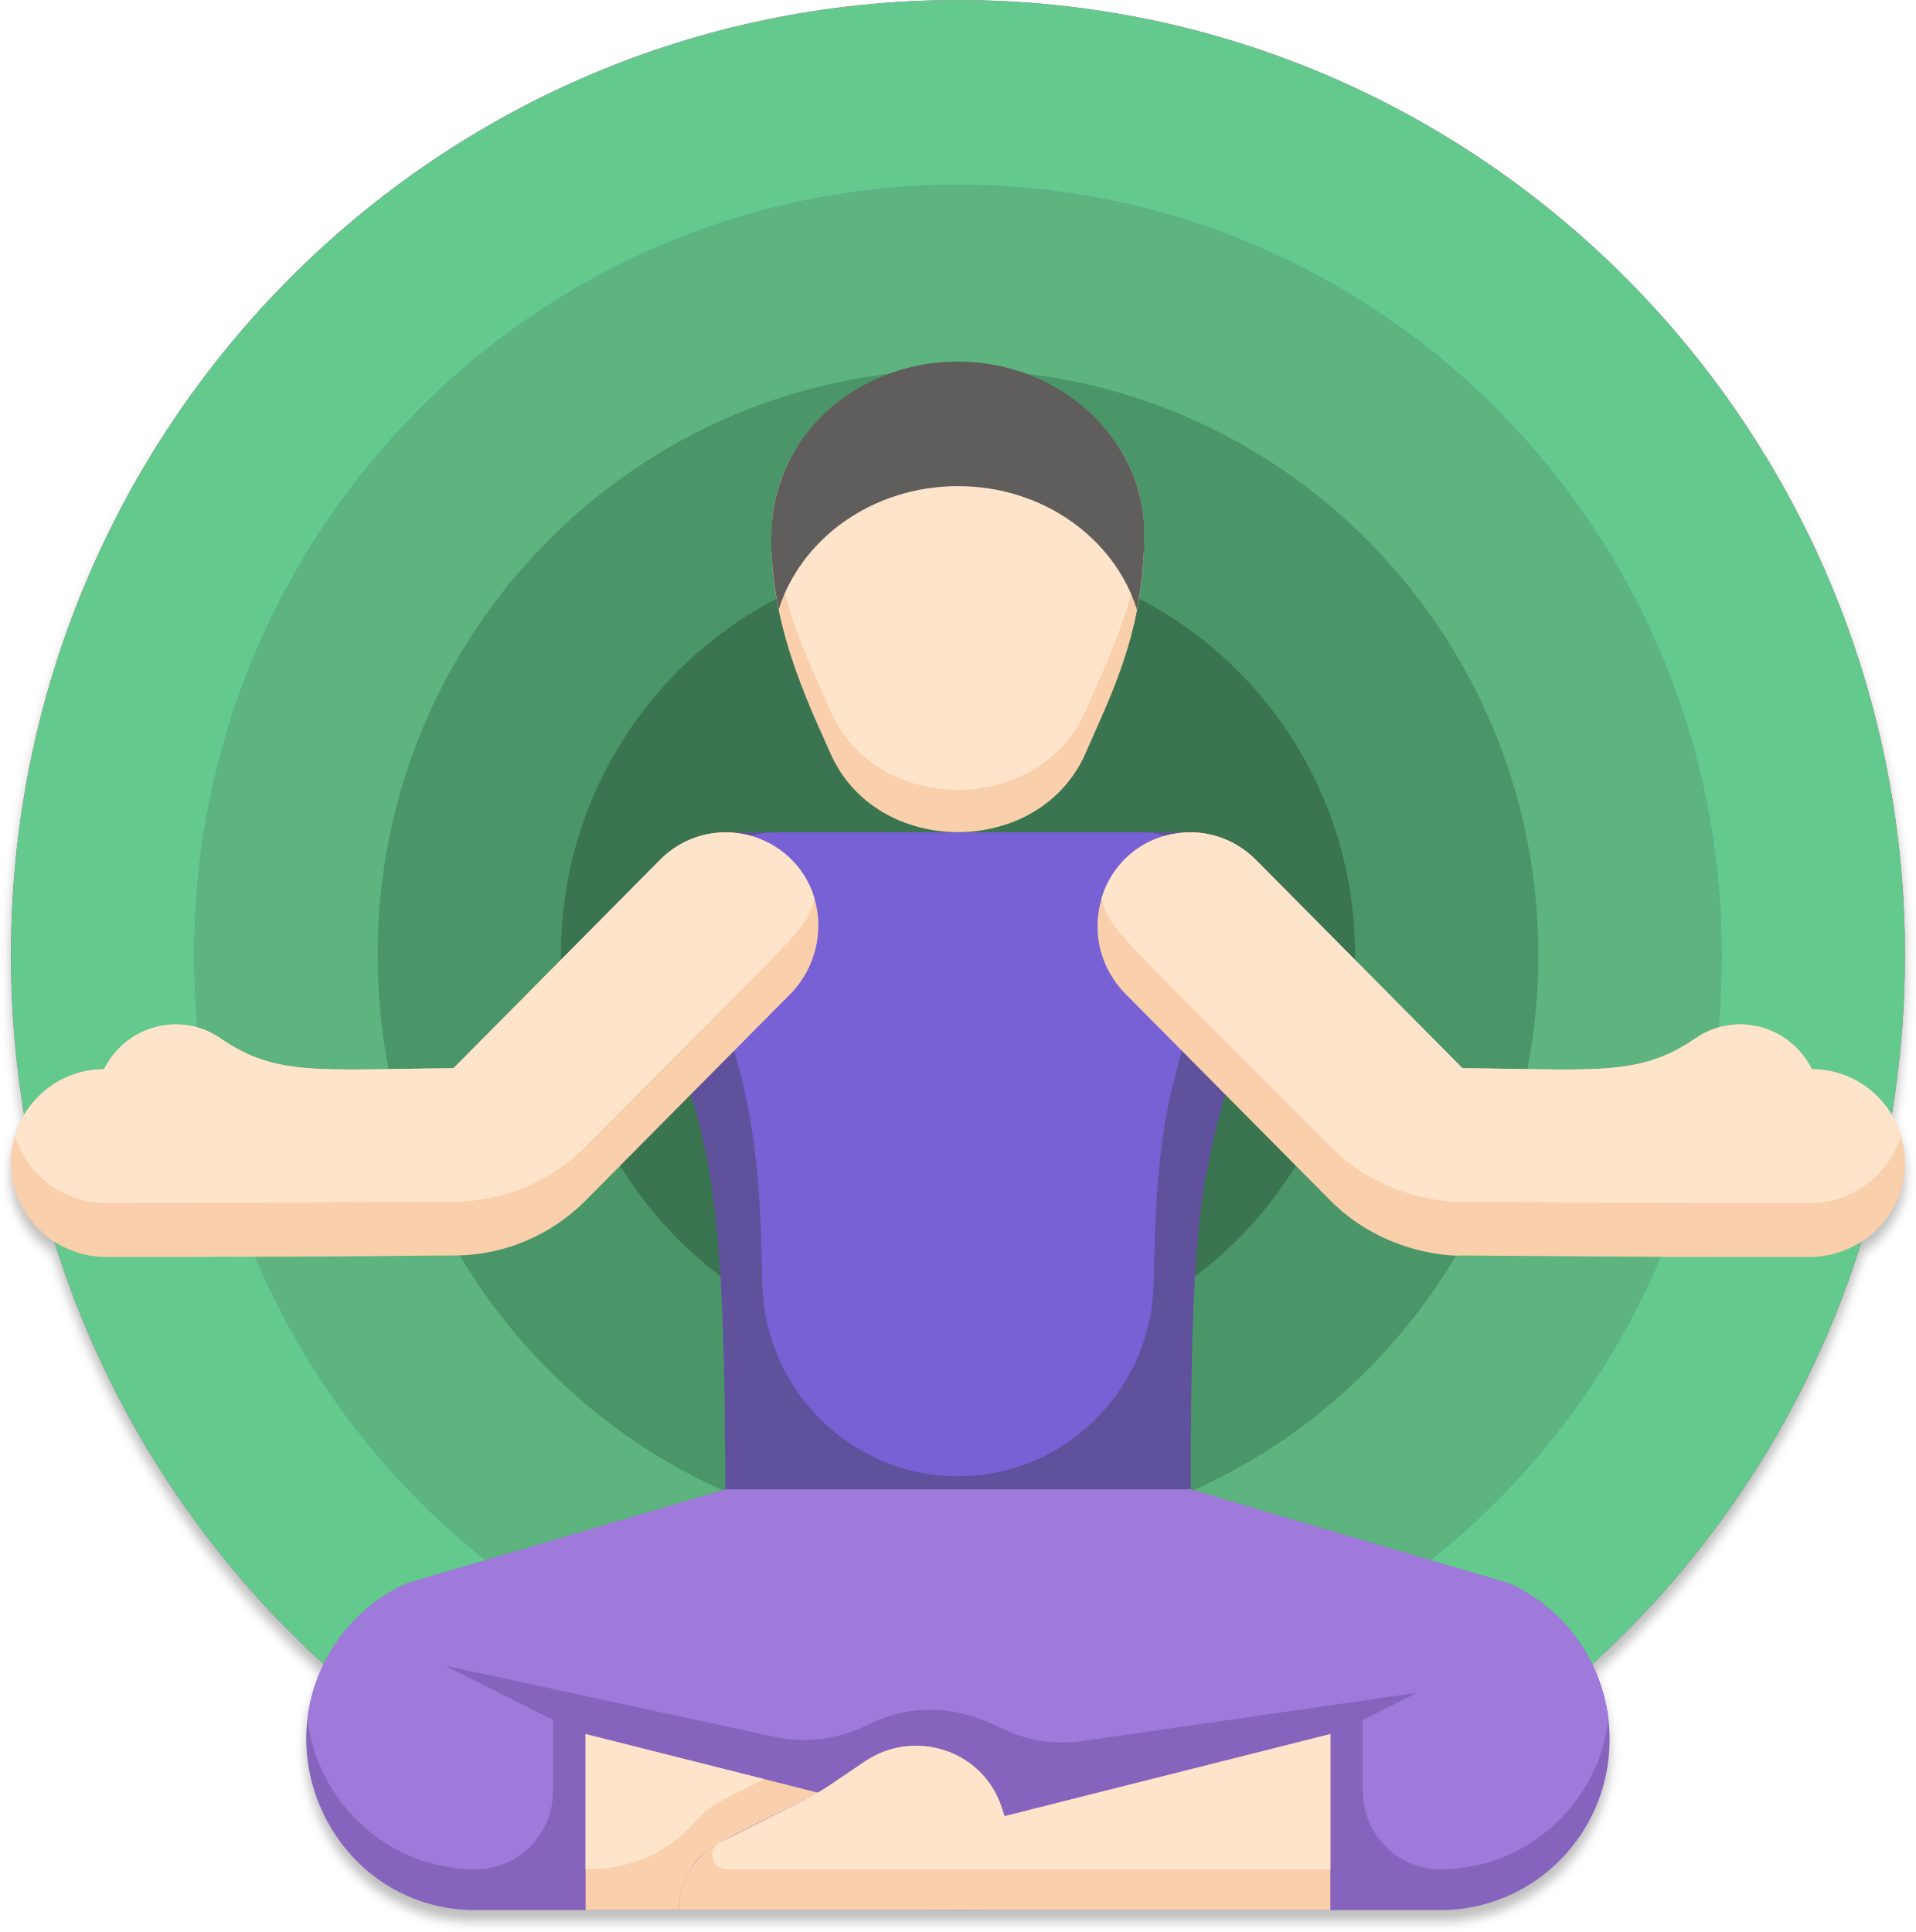
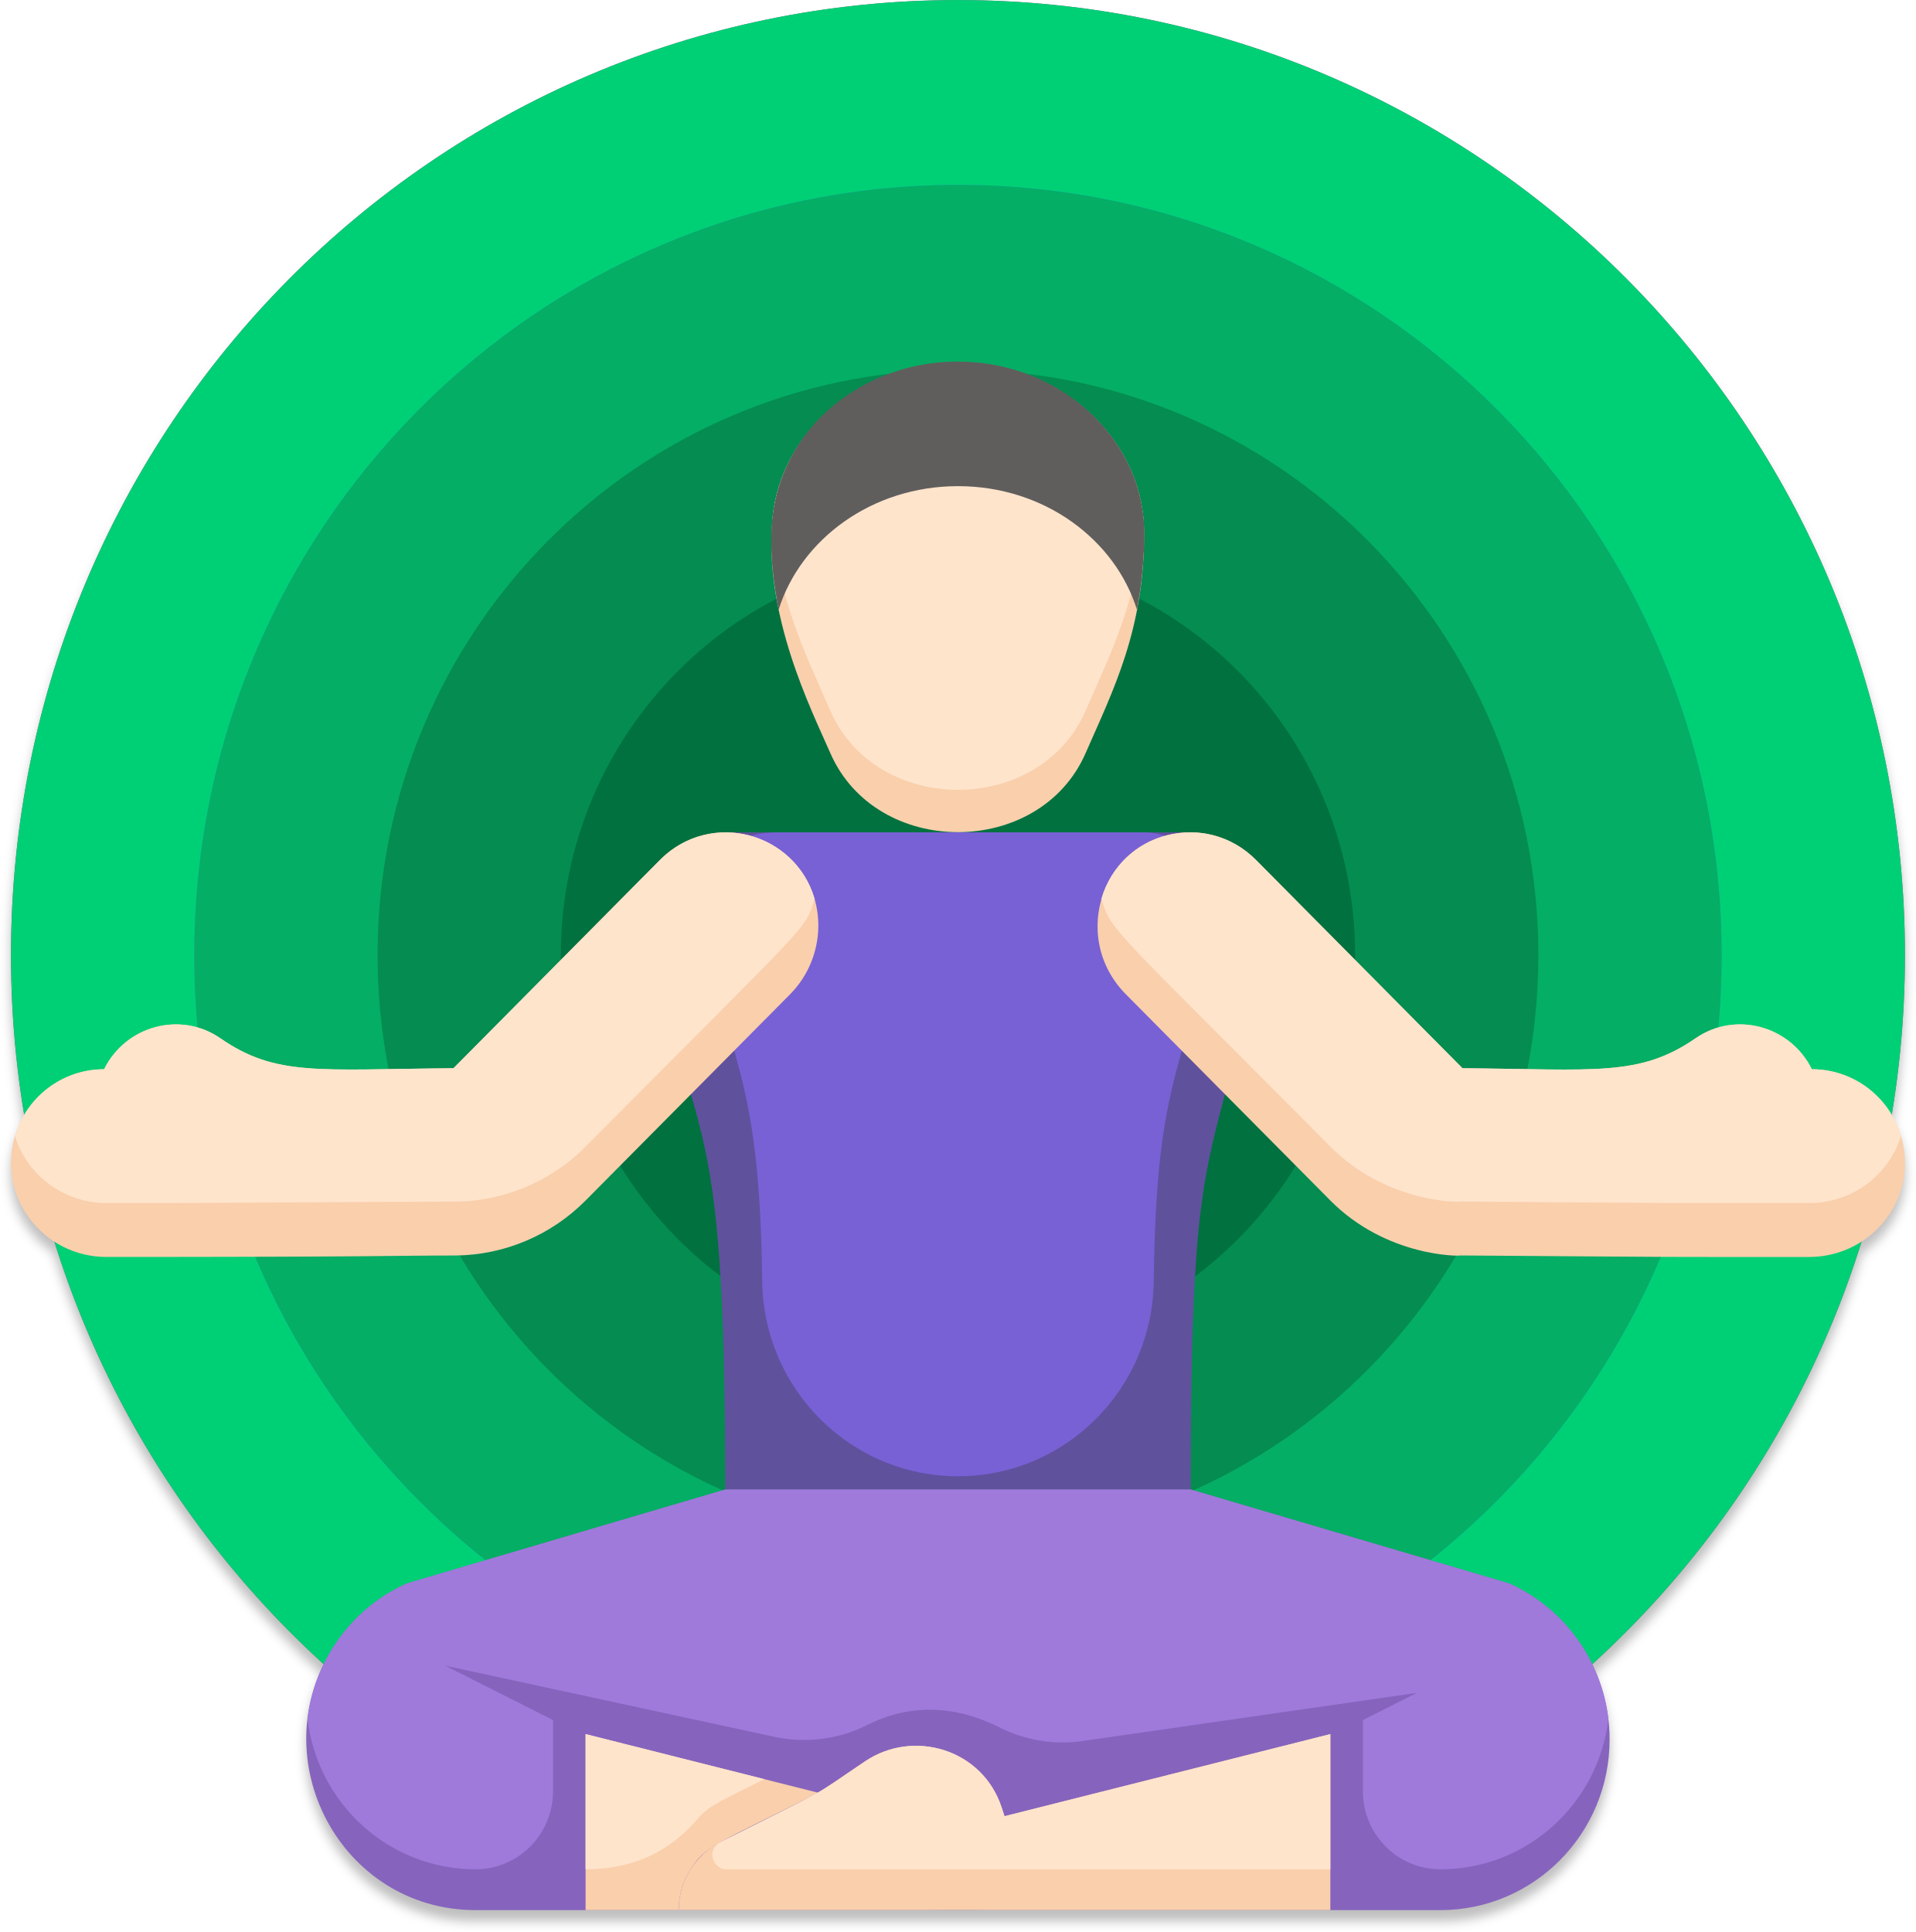
<svg xmlns="http://www.w3.org/2000/svg" width="702" height="708" viewBox="0 0 702 708" fill="none">
  <g filter="url(#filter0_d)">
    <path d="M351.014 699.981C542.647 699.981 697.996 543.289 697.996 350C697.996 156.71 542.647 0.018 351.014 0.018C159.381 0.018 4.032 156.71 4.032 350C4.032 543.289 159.381 699.981 351.014 699.981Z" fill="#AF469A" />
-     <path d="M351.014 699.981C542.647 699.981 697.996 543.289 697.996 350C697.996 156.71 542.647 0.018 351.014 0.018C159.381 0.018 4.032 156.71 4.032 350C4.032 543.289 159.381 699.981 351.014 699.981Z" fill="#64C98C" />
+     <path d="M351.014 699.981C542.647 699.981 697.996 543.289 697.996 350C697.996 156.71 542.647 0.018 351.014 0.018C159.381 0.018 4.032 156.71 4.032 350C4.032 543.289 159.381 699.981 351.014 699.981Z" fill="#00D075" />
    <path d="M351.017 632.243C505.559 632.243 630.841 505.879 630.841 350C630.841 194.121 505.559 67.757 351.017 67.757C196.474 67.757 71.193 194.121 71.193 350C71.193 505.879 196.474 632.243 351.017 632.243Z" fill="#279ED6" />
-     <path d="M351.017 632.243C505.559 632.243 630.841 505.879 630.841 350C630.841 194.121 505.559 67.757 351.017 67.757C196.474 67.757 71.193 194.121 71.193 350C71.193 505.879 196.474 632.243 351.017 632.243Z" fill="#5DB47F" />
-     <path d="M351.017 564.505C468.469 564.505 563.683 468.468 563.683 350C563.683 231.532 468.469 135.495 351.017 135.495C233.565 135.495 138.351 231.532 138.351 350C138.351 468.468 233.565 564.505 351.017 564.505Z" fill="#4A9668" />
-     <path d="M351.017 496.766C431.379 496.766 496.525 431.057 496.525 350C496.525 268.943 431.379 203.234 351.017 203.234C270.655 203.234 205.508 268.943 205.508 350C205.508 431.057 270.655 496.766 351.017 496.766Z" fill="#3A7451" />
-     <path d="M419.238 195.556C419.238 231.046 407.747 253.174 397.789 275.982C380.935 314.587 321.119 314.634 304.244 275.982C297.303 260.082 279.576 225.133 283.103 189.545C286.365 158.286 315.002 132.997 351.017 132.997C388.058 132.997 419.238 160.41 419.238 195.556V195.556Z" fill="#F9CFAC" />
-     <path d="M418.93 189.545C417.054 219.344 407.88 237.344 397.789 260.458C380.936 299.064 321.119 299.11 304.244 260.458C293.965 236.915 285.019 219.352 283.104 189.545C288.51 137.722 358.088 113.555 399.258 151.315C410.144 161.306 417.377 174.656 418.93 189.545V189.545Z" fill="#FFE4CC" />
-     <path d="M419.238 195.556C419.238 205.268 418.299 214.643 416.594 223.428C408.616 197.819 382.749 178.156 351.017 178.156C319.372 178.156 293.352 197.737 285.303 223.428C283.509 214.091 282.368 204.748 282.643 195.63C283.742 159.309 312.972 132.997 351.015 132.997C388.438 132.997 419.238 160.75 419.238 195.556V195.556Z" fill="#605E5D" />
+     <path d="M351.017 632.243C505.559 632.243 630.841 505.879 630.841 350C630.841 194.121 505.559 67.757 351.017 67.757C196.474 67.757 71.193 194.121 71.193 350C71.193 505.879 196.474 632.243 351.017 632.243Z" fill="#04AE64" />
+     <path d="M351.017 564.505C468.469 564.505 563.683 468.468 563.683 350C563.683 231.532 468.469 135.495 351.017 135.495C233.565 135.495 138.351 231.532 138.351 350C138.351 468.468 233.565 564.505 351.017 564.505Z" fill="#048C51" />
+     <path d="M351.017 496.766C431.379 496.766 496.525 431.057 496.525 350C496.525 268.943 431.379 203.234 351.017 203.234C270.655 203.234 205.508 268.943 205.508 350C205.508 431.057 270.655 496.766 351.017 496.766Z" fill="#017140" />
+     <path d="M419.238 195.556C419.238 231.046 407.747 253.174 397.789 275.982C380.935 314.587 321.119 314.634 304.244 275.982C297.303 260.082 279.576 225.133 283.103 189.545C286.365 158.286 315.002 132.997 351.017 132.997C388.058 132.997 419.238 160.41 419.238 195.556Z" fill="#F9CFAC" />
+     <path d="M418.93 189.545C417.054 219.344 407.88 237.344 397.789 260.458C380.936 299.064 321.119 299.11 304.244 260.458C293.965 236.915 285.019 219.352 283.104 189.545C288.51 137.722 358.088 113.555 399.258 151.315C410.144 161.306 417.377 174.656 418.93 189.545Z" fill="#FFE4CC" />
+     <path d="M419.238 195.556C419.238 205.268 418.299 214.643 416.594 223.428C408.616 197.819 382.749 178.156 351.017 178.156C319.372 178.156 293.352 197.737 285.303 223.428C283.509 214.091 282.368 204.748 282.643 195.63C283.742 159.309 312.972 132.997 351.015 132.997C388.438 132.997 419.238 160.75 419.238 195.556Z" fill="#605E5D" />
    <path d="M419.239 195.556C419.239 212.977 421.097 194.169 401.47 176.138C373.622 150.609 328.429 150.594 300.565 176.138C281.031 194.051 282.796 212.961 282.796 195.556C282.796 161.323 312.877 132.496 350.921 132.496C388.342 132.496 419.239 160.75 419.239 195.556Z" fill="#605E5D" />
    <path d="M453.642 313.929C448.241 308.468 441.274 305.518 434.18 305.081C432.892 304.993 443.771 305.025 269.714 305.025C261.865 305.025 254.182 308.073 248.391 313.929C235.17 330.603 236.398 329.046 235.701 329.947C253.73 427.308 265.737 393.447 265.737 545.846H436.296C436.296 451.557 439.813 434.598 448.857 401.001C465.325 341.904 460.208 355.477 461.365 353.711C463.807 343.281 466.332 330.295 466.332 329.918C465.637 329.063 467.218 331.05 453.642 313.929Z" fill="#60519D" />
    <path d="M436.935 312.48C432.016 307.504 425.547 305.023 419.09 305.023C404.738 305.023 299.892 305.023 285.391 305.023C268.168 305.023 265.157 312.319 254.479 325.885C266.745 391.899 278.265 389.874 279.291 469.533C279.802 509.139 311.749 540.988 351.018 540.988C390.178 540.988 422.234 509.247 422.746 469.533C423.354 422.284 427.395 405.32 433.01 385.089C444.64 343.242 442.616 348.129 443.394 345.775C445.09 338.607 447.559 326.341 447.559 325.871C446.969 325.148 448.397 326.944 436.935 312.48Z" fill="#7861D5" />
-     <path d="M289.469 364.394C249.415 404.796 262.101 391.998 214.575 439.937C201.927 452.694 184.815 459.92 166.948 460.089C144.94 460.089 140.263 460.625 38.957 460.625C15.996 460.625 -1.294 438.726 5.49 416.271C9.806 401.759 23.062 391.828 38.145 391.828C46.05 375.882 66.128 370.406 80.721 380.468C101.205 394.61 116.509 391.861 166.165 391.462L241.843 315.115C255.258 301.612 276.924 301.657 290.281 315.312C303.535 328.916 302.797 350.951 289.469 364.394Z" fill="#F9CFAC" />
+     <path d="M289.469 364.394C249.415 404.796 262.101 391.998 214.575 439.937C201.927 452.694 184.815 459.92 166.949 460.089C144.94 460.089 140.263 460.625 38.957 460.625C15.996 460.625 -1.294 438.726 5.49 416.271C9.806 401.759 23.062 391.828 38.145 391.828C46.05 375.882 66.128 370.406 80.721 380.468C101.205 394.61 116.509 391.861 166.165 391.462L241.843 315.115C255.258 301.612 276.924 301.657 290.281 315.312C303.535 328.916 302.797 350.951 289.469 364.394Z" fill="#F9CFAC" />
    <path d="M589.781 637.424C589.781 671.961 562.035 699.982 527.759 699.982H174.274C124.804 699.982 95.705 644.532 122.268 603.339C128.673 593.387 137.872 585.267 149.075 580.253L265.738 545.844H436.296L552.959 580.253C575.38 590.302 589.781 612.747 589.781 637.424Z" fill="#8664BD" />
-     <path d="M589.336 629.978C585.677 660.796 559.683 685.016 527.759 685.016C512.139 685.016 499.395 672.251 499.395 656.406V630.341L519.178 620.364L396.772 638.001C386.302 639.51 375.624 637.762 366.165 632.991C349.034 624.352 332.399 624.764 317.871 632.091C307.317 637.414 295.273 638.961 283.723 636.464L163.071 610.386L202.639 630.341V656.406C202.639 672.207 189.939 685.016 174.274 685.016C142.418 685.016 116.367 660.865 112.698 629.978C115.268 608.219 129.039 589.221 149.075 580.253L265.737 545.844H436.296L552.959 580.253C573.077 589.27 586.764 608.277 589.336 629.978V629.978Z" fill="#9F7ADB" />
-     <path d="M299.851 656.979C262.132 676.001 258.457 676.426 253.025 685.016C250.244 689.406 248.685 694.57 248.685 699.982H214.57V635.478C291.248 654.809 274.447 650.573 299.851 656.979V656.979Z" fill="#F9CFAC" />
+     <path d="M589.336 629.978C585.677 660.796 559.683 685.016 527.759 685.016C512.139 685.016 499.395 672.251 499.395 656.406V630.341L519.178 620.364L396.772 638.001C386.302 639.51 375.624 637.762 366.165 632.991C349.034 624.352 332.399 624.764 317.871 632.091C307.316 637.414 295.273 638.961 283.723 636.464L163.071 610.386L202.639 630.341V656.406C202.639 672.207 189.939 685.016 174.274 685.016C142.418 685.016 116.367 660.865 112.698 629.978C115.268 608.219 129.039 589.221 149.075 580.253L265.737 545.844H436.296L552.959 580.253C573.077 589.27 586.764 608.277 589.336 629.978Z" fill="#9F7ADB" />
+     <path d="M299.851 656.979C262.132 676.001 258.457 676.426 253.025 685.016C250.244 689.406 248.685 694.57 248.685 699.982H214.57V635.478C291.248 654.809 274.447 650.573 299.851 656.979Z" fill="#F9CFAC" />
    <path d="M487.462 635.478V699.982H248.685C248.685 689.328 254.721 679.739 263.944 675.088C307.077 653.334 295.349 660.003 317.038 645.417C334.693 633.558 359.943 640.912 367.005 662.316L368.068 665.571L487.462 635.478Z" fill="#F9CFAC" />
    <path d="M280.067 651.99C262.956 660.62 260.007 661.502 255.497 666.709C244.858 679 231.472 685.016 214.57 685.016V635.478L280.067 651.99Z" fill="#FFE4CC" />
    <path d="M487.462 635.478V685.016H266.258C260.908 685.016 258.879 677.642 263.942 675.088C307.076 653.334 295.347 660.003 317.036 645.417C334.692 633.558 359.942 640.912 367.003 662.316L368.066 665.57L487.462 635.478Z" fill="#FFE4CC" />
-     <path d="M697.999 426.516C697.845 445.539 681.895 460.625 663.021 460.625C599.47 460.625 627.805 460.735 535.043 460.075C535.313 460.342 508.172 460.829 487.459 439.937C448.601 400.743 443.928 396.031 412.564 364.394C391.512 343.158 404.26 306.786 434.18 305.081C443.244 304.476 453.013 307.889 460.19 315.115L535.869 391.462C584.608 391.854 600.729 394.679 621.313 380.468C635.906 370.406 655.983 375.882 663.888 391.828C682.803 391.828 698.15 407.307 697.999 426.516V426.516Z" fill="#F9CFAC" />
-     <path d="M298.452 329.312C295.052 341.109 297.155 336.886 214.575 420.18C201.42 433.448 183.697 440.288 166.795 440.346C72.631 440.665 100.559 440.868 38.957 440.868C23.385 440.868 9.799 430.58 5.49 416.271C9.806 401.759 23.061 391.828 38.145 391.828C46.05 375.882 66.128 370.406 80.721 380.468C101.205 394.61 116.509 391.861 166.165 391.462L241.843 315.115C260.361 296.477 291.372 305.087 298.452 329.312V329.312Z" fill="#FFE4CC" />
-     <path d="M696.544 416.257C692.22 430.566 678.621 440.868 663.021 440.868C599.47 440.868 627.805 440.978 535.043 440.318C535.313 440.585 508.172 441.071 487.459 420.18C408.002 340.035 407.084 341.461 403.582 329.312C410.713 304.907 441.751 296.556 460.19 315.115L535.869 391.462C584.608 391.854 600.729 394.679 621.313 380.468C635.906 370.406 655.983 375.882 663.888 391.828C678.946 391.828 692.218 401.747 696.544 416.257V416.257Z" fill="#FFE4CC" />
+     <path d="M697.999 426.516C697.845 445.539 681.895 460.625 663.021 460.625C599.47 460.625 627.805 460.735 535.043 460.075C535.313 460.342 508.172 460.829 487.459 439.937C448.601 400.743 443.928 396.031 412.564 364.394C391.512 343.158 404.26 306.786 434.18 305.081C443.244 304.476 453.013 307.889 460.19 315.115L535.869 391.462C584.608 391.854 600.729 394.679 621.313 380.468C635.906 370.406 655.983 375.882 663.888 391.828C682.803 391.828 698.15 407.307 697.999 426.516Z" fill="#F9CFAC" />
+     <path d="M298.452 329.312C295.052 341.109 297.155 336.886 214.574 420.18C201.42 433.448 183.697 440.288 166.795 440.346C72.631 440.665 100.559 440.868 38.957 440.868C23.385 440.868 9.799 430.58 5.49 416.271C9.806 401.759 23.061 391.828 38.145 391.828C46.05 375.882 66.128 370.406 80.721 380.468C101.205 394.61 116.509 391.861 166.165 391.462L241.843 315.115C260.361 296.477 291.372 305.087 298.452 329.312Z" fill="#FFE4CC" />
+     <path d="M696.544 416.257C692.22 430.566 678.621 440.868 663.021 440.868C599.47 440.868 627.805 440.978 535.043 440.318C535.313 440.585 508.172 441.071 487.459 420.18C408.002 340.035 407.084 341.461 403.582 329.312C410.713 304.907 441.751 296.556 460.19 315.115L535.869 391.462C584.608 391.854 600.729 394.679 621.313 380.468C635.906 370.406 655.983 375.882 663.888 391.828C678.946 391.828 692.218 401.747 696.544 416.257Z" fill="#FFE4CC" />
  </g>
  <defs>
    <filter id="filter0_d" x="0" y="0" width="702" height="708" filterUnits="userSpaceOnUse" color-interpolation-filters="sRGB">
      <feFlood flood-opacity="0" result="BackgroundImageFix" />
      <feColorMatrix in="SourceAlpha" type="matrix" values="0 0 0 0 0 0 0 0 0 0 0 0 0 0 0 0 0 0 127 0" />
      <feOffset dy="4" />
      <feGaussianBlur stdDeviation="2" />
      <feColorMatrix type="matrix" values="0 0 0 0 0 0 0 0 0 0 0 0 0 0 0 0 0 0 0.25 0" />
      <feBlend mode="normal" in2="BackgroundImageFix" result="effect1_dropShadow" />
      <feBlend mode="normal" in="SourceGraphic" in2="effect1_dropShadow" result="shape" />
    </filter>
  </defs>
</svg>
